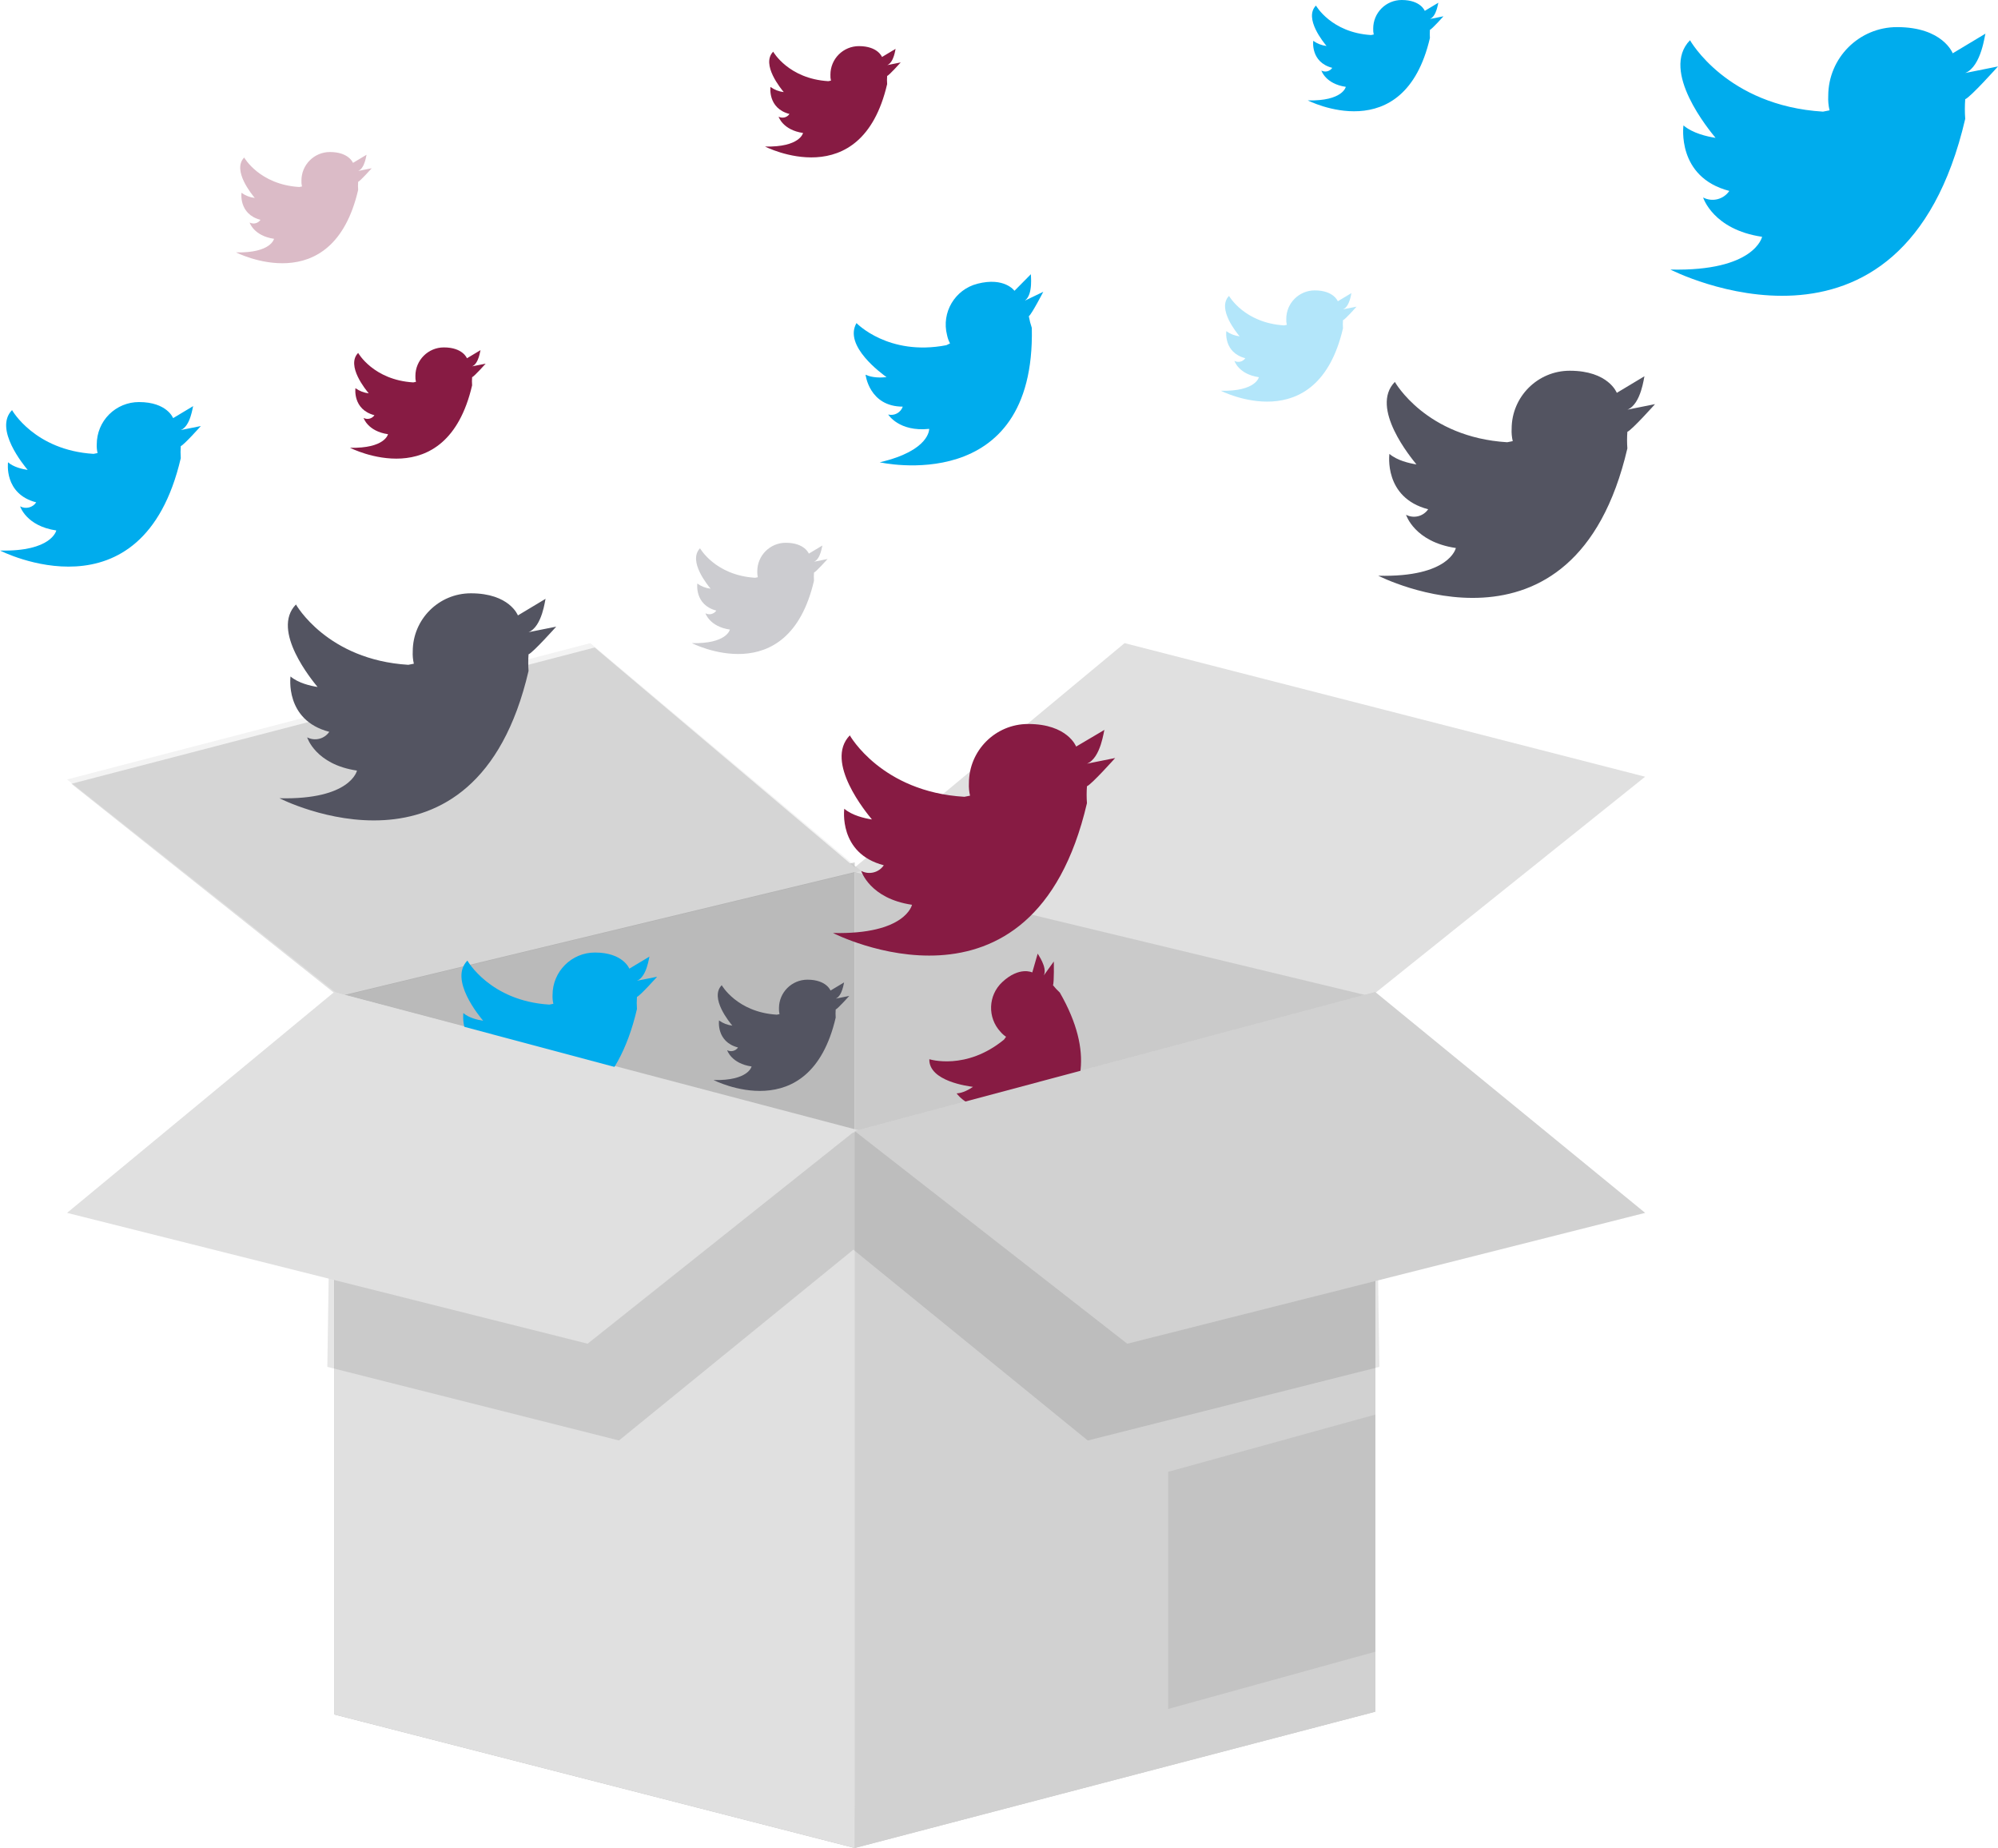
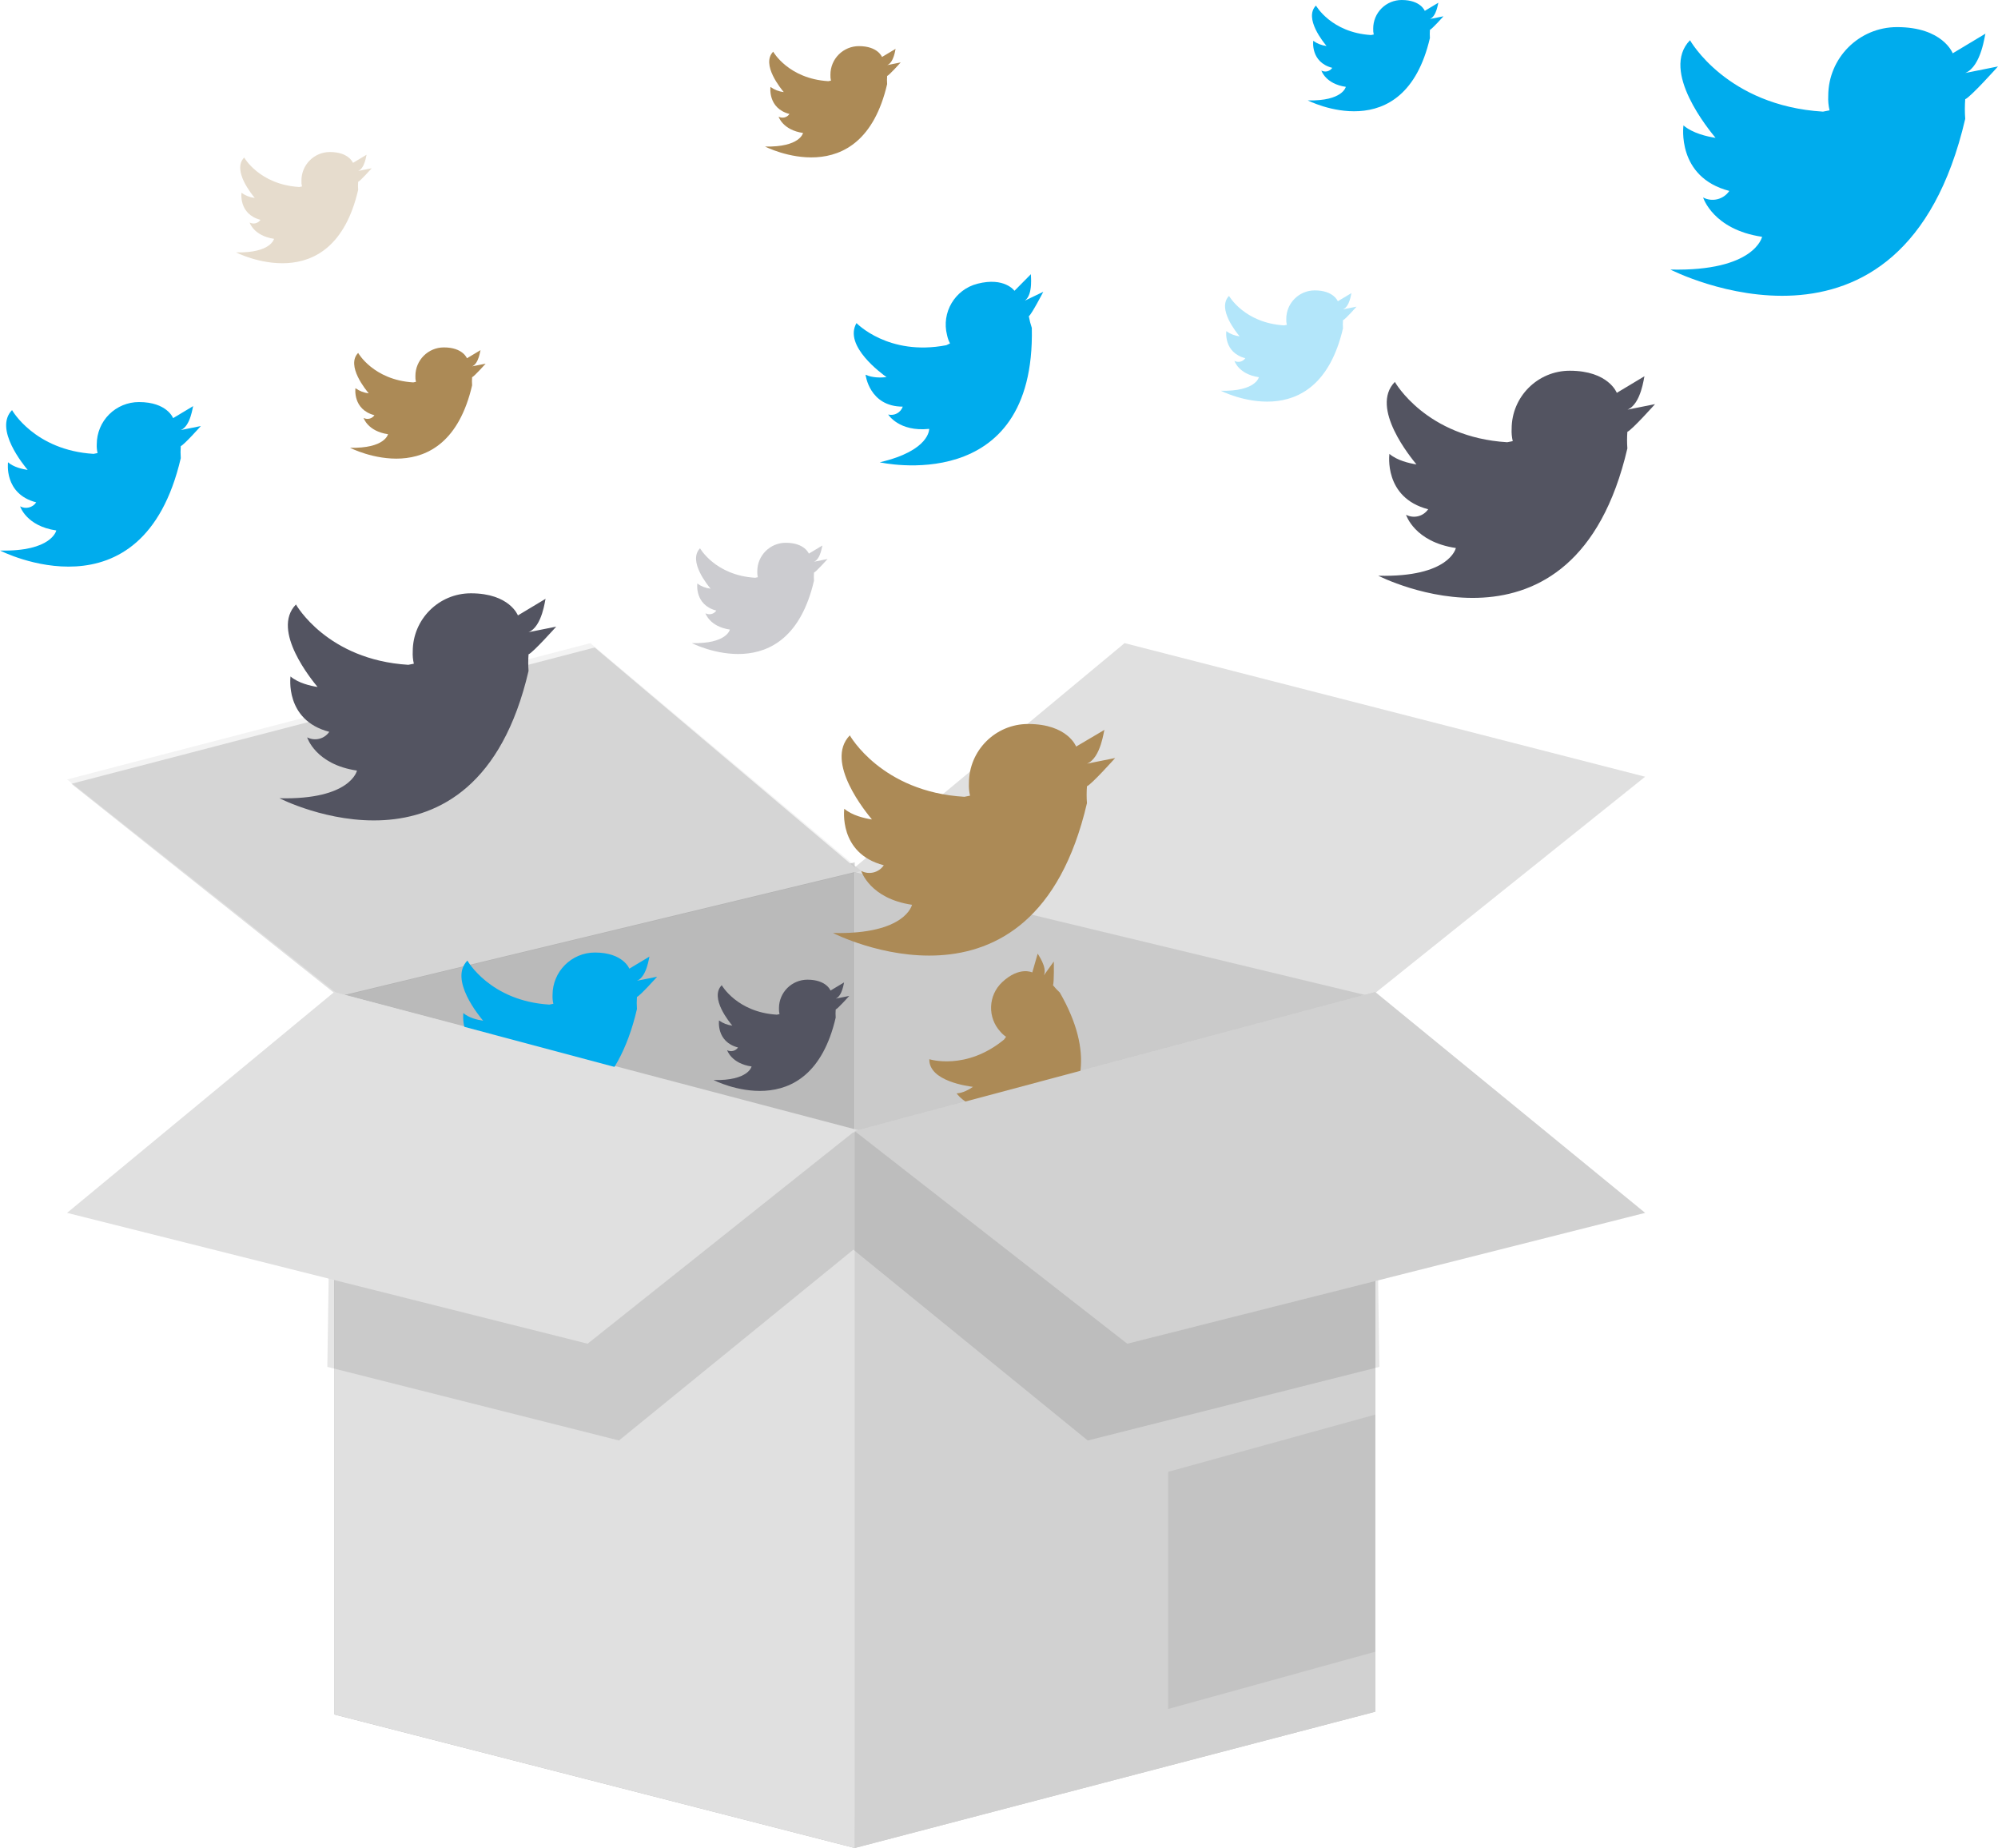
<svg xmlns="http://www.w3.org/2000/svg" id="5315dcf4-9ab7-45f5-a3d8-2e76525705db" data-name="Layer 1" width="813.15" height="752" viewBox="0 0 813.15 752">
  <polygon points="559.73 403.7 347.86 352.67 347.86 752 559.73 696.54 559.73 403.7" fill="#e0e0e0" />
  <polygon points="559.73 403.7 347.86 352.67 347.86 752 559.73 696.54 559.73 403.7" opacity="0.1" />
  <polygon points="135.99 403.7 347.86 352.67 347.86 752 135.99 697.65 135.99 403.7" fill="#e0e0e0" />
  <polygon points="135.99 401.93 347.86 350.91 347.86 752 135.99 697.65 135.99 401.93" opacity="0.17" />
  <polygon points="346.09 354.44 457.68 261.71 669.54 316.07 557.96 405.46 346.09 354.44" fill="#e0e0e0" />
  <polygon points="29.05 318.94 137.76 405.46 349.62 354.44 242.03 263.48 29.05 318.94" fill="#e0e0e0" />
  <polygon points="27.29 317.18 138.64 405.46 350.51 354.44 240.26 261.71 27.29 317.18" opacity="0.05" />
  <polygon points="135.99 403.7 135.99 697.65 347.86 752 350.72 460.27 135.99 403.7" fill="#e0e0e0" />
  <polygon points="559.73 696.54 347.86 752 347.86 460.27 559.73 403.7 559.73 696.54" fill="#e0e0e0" />
  <polygon points="559.73 696.54 347.86 752 347.86 460.27 559.73 403.7 559.73 696.54" opacity="0.07" />
  <polygon points="475.42 598.92 475.42 695.43 559.73 672.13 559.73 575.63 475.42 598.92" opacity="0.07" />
  <polygon points="133.22 556.22 251.91 586.17 347.31 508.52 347.31 460.82 135.44 407.58 133.22 556.22" opacity="0.1" />
  <polygon points="561.39 556.22 442.7 586.17 347.31 508.52 347.31 460.82 559.17 407.58 561.39 556.22" opacity="0.1" />
  <path d="M452.66,473.1l8.21-1.64s-6.9,7.72-8.21,8.21h0a33.05,33.05,0,0,0,0,4.93c-15.77,67.69-73.93,37.79-73.93,37.79,21.19.49,23-8.21,23-8.21-12.32-1.81-14.79-9.86-14.79-9.86a5.08,5.08,0,0,0,6.57-1.64c-13.31-3.45-11.5-16.43-11.5-16.43,2.3,2,5.91,2.79,8.05,3.12-1.48-1.81-14-16.76-6.41-24.48,0,0,9.2,16.43,33.35,17.91l1.64-.33a12.89,12.89,0,0,1-.33-3.61,17.25,17.25,0,0,1,17.25-17.25c11.5,0,14,6.57,14,6.57l8.21-4.93C457.59,463.24,456.77,471.46,452.66,473.1Z" transform="translate(-193.43 -74)" fill="#00aced" />
  <polygon points="135.99 403.7 27.29 493.55 239.15 546.79 347.86 460.27 135.99 403.7" fill="#e0e0e0" />
-   <path d="M618.25,470.91l4.06-5.65s.18,8.6-.34,9.65h0a27.47,27.47,0,0,0,2.79,3c28.77,50.08-23.53,64.86-23.53,64.86,13.16-11.71,9.33-18,9.33-18C602,530.62,596,527.12,596,527.12a4.22,4.22,0,0,0,3.06-4.72c-10,5.44-16.3-3.47-16.3-3.47,2.52-.1,5.18-1.65,6.66-2.66-1.92-.26-18-2.27-17.77-11.25,0,0,14.9,4.77,30.42-8l.81-1.13a10.71,10.71,0,0,1-2.25-2,14.33,14.33,0,0,1,.71-20.26c7-6.52,12.21-3.92,12.21-3.92l2.2-7.65C615.66,462.13,619.81,467.58,618.25,470.91Z" transform="translate(-193.43 -74)" fill="#871b43" />
+   <path d="M618.25,470.91l4.06-5.65s.18,8.6-.34,9.65h0a27.47,27.47,0,0,0,2.79,3c28.77,50.08-23.53,64.86-23.53,64.86,13.16-11.71,9.33-18,9.33-18C602,530.62,596,527.12,596,527.12a4.22,4.22,0,0,0,3.06-4.72c-10,5.44-16.3-3.47-16.3-3.47,2.52-.1,5.18-1.65,6.66-2.66-1.92-.26-18-2.27-17.77-11.25,0,0,14.9,4.77,30.42-8l.81-1.13a10.71,10.71,0,0,1-2.25-2,14.33,14.33,0,0,1,.71-20.26c7-6.52,12.21-3.92,12.21-3.92l2.2-7.65C615.66,462.13,619.81,467.58,618.25,470.91Z" transform="translate(-193.43 -74)" fill="#ac8a56" />
  <polygon points="559.73 403.7 669.54 493.55 458.78 546.79 347.86 460.27 559.73 403.7" fill="#e0e0e0" />
  <polygon points="559.73 403.7 669.54 493.55 458.78 546.79 347.86 460.27 559.73 403.7" opacity="0.07" />
  <path d="M610.52,196.35l7.51-3.61s-4.74,9.15-5.89,9.95h0a32.88,32.88,0,0,0,1.22,4.75c1.53,69.12-61.9,54.68-61.9,54.68,20.54-4.76,20.13-13.6,20.13-13.6-12.32,1.3-16.68-5.84-16.68-5.84a5,5,0,0,0,5.93-3.21c-13.68,0-15.14-13-15.14-13,2.7,1.33,6.39,1.23,8.53,1-1.87-1.38-17.6-12.7-12.22-22,0,0,12.93,13.56,36.56,9l1.5-.72a12.82,12.82,0,0,1-1.21-3.4,17.16,17.16,0,0,1,12.36-20.89c11.08-2.84,15.08,2.88,15.08,2.88l6.7-6.78C612.83,185.63,614.07,193.75,610.52,196.35Z" transform="translate(-193.43 -74)" fill="#00aced" />
  <path d="M267,249l8.17-1.63s-6.86,7.68-8.17,8.17h0a32.88,32.88,0,0,0,0,4.9c-15.69,67.33-73.54,37.59-73.54,37.59,21.08.49,22.88-8.17,22.88-8.17-12.26-1.8-14.71-9.81-14.71-9.81a5,5,0,0,0,6.54-1.63C194.9,275,196.7,262.12,196.7,262.12c2.29,2,5.88,2.78,8,3.11-1.47-1.8-13.89-16.67-6.37-24.35,0,0,9.15,16.34,33.18,17.81l1.63-.33a12.82,12.82,0,0,1-.33-3.6A17.16,17.16,0,0,1,250,237.61c11.44,0,13.89,6.54,13.89,6.54l8.17-4.9C271.87,239.24,271.06,247.41,267,249Z" transform="translate(-193.43 -74)" fill="#00aced" />
  <path d="M993.24,103.71l13.33-2.67s-11.2,12.53-13.33,13.33h0a53.64,53.64,0,0,0,0,8c-25.6,109.85-120,61.32-120,61.32,34.39.8,37.33-13.33,37.33-13.33-20-2.93-24-16-24-16a8.24,8.24,0,0,0,10.66-2.67c-21.6-5.6-18.66-26.66-18.66-26.66,3.73,3.2,9.6,4.53,13.06,5.07-2.4-2.93-22.66-27.2-10.4-39.73,0,0,14.93,26.66,54.12,29.06l2.67-.53a20.92,20.92,0,0,1-.53-5.87,28,28,0,0,1,28-28c18.66,0,22.66,10.66,22.66,10.66l13.33-8C1001.24,87.71,999.91,101,993.24,103.71Z" transform="translate(-193.43 -74)" fill="#00aced" />
  <path d="M775.38,81.73l5.52-1.1s-4.64,5.19-5.52,5.52h0a22.21,22.21,0,0,0,0,3.31c-10.6,45.5-49.69,25.4-49.69,25.4,14.25.33,15.46-5.52,15.46-5.52-8.28-1.21-9.94-6.63-9.94-6.63a3.41,3.41,0,0,0,4.42-1.1c-8.94-2.32-7.73-11-7.73-11a11.48,11.48,0,0,0,5.41,2.1c-1-1.21-9.39-11.26-4.31-16.45,0,0,6.18,11,22.42,12l1.1-.22a8.66,8.66,0,0,1-.22-2.43A11.59,11.59,0,0,1,763.9,74c7.73,0,9.39,4.42,9.39,4.42l5.52-3.31C778.69,75.1,778.14,80.63,775.38,81.73Z" transform="translate(-193.43 -74)" fill="#00aced" />
  <path d="M524.71,302.58l5.52-1.1s-4.64,5.19-5.52,5.52h0a22.21,22.21,0,0,0,0,3.31c-10.6,45.5-49.69,25.4-49.69,25.4,14.25.33,15.46-5.52,15.46-5.52-8.28-1.21-9.94-6.63-9.94-6.63a3.41,3.41,0,0,0,4.42-1.1c-8.94-2.32-7.73-11-7.73-11a11.48,11.48,0,0,0,5.41,2.1c-1-1.21-9.39-11.26-4.31-16.45,0,0,6.18,11,22.42,12l1.1-.22a8.66,8.66,0,0,1-.22-2.43,11.59,11.59,0,0,1,11.59-11.59c7.73,0,9.39,4.42,9.39,4.42l5.52-3.31C528,296,527.47,301.48,524.71,302.58Z" transform="translate(-193.43 -74)" fill="#535461" opacity="0.3" />
  <path d="M740,199.89l5.52-1.1S740.93,204,740,204.3h0a22.21,22.21,0,0,0,0,3.31c-10.6,45.5-49.69,25.4-49.69,25.4,14.25.33,15.46-5.52,15.46-5.52-8.28-1.21-9.94-6.63-9.94-6.63a3.41,3.41,0,0,0,4.42-1.1c-8.94-2.32-7.73-11-7.73-11a11.48,11.48,0,0,0,5.41,2.1c-1-1.21-9.39-11.26-4.31-16.45,0,0,6.18,11,22.42,12l1.1-.22a8.66,8.66,0,0,1-.22-2.43,11.59,11.59,0,0,1,11.59-11.59c7.73,0,9.39,4.42,9.39,4.42l5.52-3.31C743.36,193.26,742.8,198.78,740,199.89Z" transform="translate(-193.43 -74)" fill="#00aced" opacity="0.3" />
-   <path d="M635.8,384.76l11.48-2.3s-9.65,10.8-11.48,11.48h0a46.21,46.21,0,0,0,0,6.89c-22.05,94.63-103.36,52.83-103.36,52.83,29.63.69,32.16-11.48,32.16-11.48-17.23-2.53-20.67-13.78-20.67-13.78a7.1,7.1,0,0,0,9.19-2.3c-18.6-4.82-16.08-23-16.08-23,3.22,2.76,8.27,3.9,11.25,4.36-2.07-2.53-19.52-23.43-9-34.22,0,0,12.86,23,46.63,25l2.3-.46a18,18,0,0,1-.46-5.05,24.11,24.11,0,0,1,24.12-24.12c16.08,0,19.52,9.19,19.52,9.19L642.92,371C642.69,371,641.54,382.47,635.8,384.76Z" transform="translate(-193.43 -74)" fill="#871b43" />
-   <path d="M554.52,100.5,560,99.4s-4.64,5.19-5.52,5.52h0a22.21,22.21,0,0,0,0,3.31c-10.6,45.5-49.69,25.4-49.69,25.4,14.25.33,15.46-5.52,15.46-5.52-8.28-1.21-9.94-6.63-9.94-6.63a3.41,3.41,0,0,0,4.42-1.1c-8.94-2.32-7.73-11-7.73-11a11.48,11.48,0,0,0,5.41,2.1c-1-1.21-9.39-11.26-4.31-16.45,0,0,6.18,11,22.42,12l1.1-.22a8.66,8.66,0,0,1-.22-2.43A11.59,11.59,0,0,1,543,92.77c7.73,0,9.39,4.42,9.39,4.42l5.52-3.31C557.84,93.88,557.29,99.4,554.52,100.5Z" transform="translate(-193.43 -74)" fill="#871b43" />
-   <path d="M385.57,223.08l5.52-1.1s-4.64,5.19-5.52,5.52h0a22.21,22.21,0,0,0,0,3.31c-10.6,45.5-49.69,25.4-49.69,25.4,14.25.33,15.46-5.52,15.46-5.52-8.28-1.21-9.94-6.63-9.94-6.63a3.41,3.41,0,0,0,4.42-1.1c-8.94-2.32-7.73-11-7.73-11a11.48,11.48,0,0,0,5.41,2.1c-1-1.21-9.39-11.26-4.31-16.45,0,0,6.18,11,22.42,12l1.1-.22a8.66,8.66,0,0,1-.22-2.43,11.59,11.59,0,0,1,11.59-11.59c7.73,0,9.39,4.42,9.39,4.42l5.52-3.31C388.88,216.45,388.33,222,385.57,223.08Z" transform="translate(-193.43 -74)" fill="#871b43" />
-   <path d="M339.19,143.57l5.52-1.1s-4.64,5.19-5.52,5.52h0a22.21,22.21,0,0,0,0,3.31c-10.6,45.5-49.69,25.4-49.69,25.4,14.25.33,15.46-5.52,15.46-5.52-8.28-1.21-9.94-6.63-9.94-6.63a3.41,3.41,0,0,0,4.42-1.1c-8.94-2.32-7.73-11-7.73-11a11.48,11.48,0,0,0,5.41,2.1c-1-1.21-9.39-11.26-4.31-16.45,0,0,6.18,11,22.42,12l1.1-.22a8.66,8.66,0,0,1-.22-2.43,11.59,11.59,0,0,1,11.59-11.59c7.73,0,9.39,4.42,9.39,4.42l5.52-3.31C342.5,136.94,342,142.47,339.19,143.57Z" transform="translate(-193.43 -74)" fill="#871b43" opacity="0.3" />
+   <path d="M635.8,384.76l11.48-2.3s-9.65,10.8-11.48,11.48h0a46.21,46.21,0,0,0,0,6.89c-22.05,94.63-103.36,52.83-103.36,52.83,29.63.69,32.16-11.48,32.16-11.48-17.23-2.53-20.67-13.78-20.67-13.78a7.1,7.1,0,0,0,9.19-2.3c-18.6-4.82-16.08-23-16.08-23,3.22,2.76,8.27,3.9,11.25,4.36-2.07-2.53-19.52-23.43-9-34.22,0,0,12.86,23,46.63,25l2.3-.46a18,18,0,0,1-.46-5.05,24.11,24.11,0,0,1,24.12-24.12c16.08,0,19.52,9.19,19.52,9.19L642.92,371C642.69,371,641.54,382.47,635.8,384.76Z" transform="translate(-193.43 -74)" fill="#ac8a56" />
+   <path d="M554.52,100.5,560,99.4s-4.64,5.19-5.52,5.52h0a22.21,22.21,0,0,0,0,3.31c-10.6,45.5-49.69,25.4-49.69,25.4,14.25.33,15.46-5.52,15.46-5.52-8.28-1.21-9.94-6.63-9.94-6.63a3.41,3.41,0,0,0,4.42-1.1c-8.94-2.32-7.73-11-7.73-11a11.48,11.48,0,0,0,5.41,2.1c-1-1.21-9.39-11.26-4.31-16.45,0,0,6.18,11,22.42,12l1.1-.22a8.66,8.66,0,0,1-.22-2.43A11.59,11.59,0,0,1,543,92.77c7.73,0,9.39,4.42,9.39,4.42l5.52-3.31C557.84,93.88,557.29,99.4,554.52,100.5Z" transform="translate(-193.43 -74)" fill="#ac8a56" />
+   <path d="M385.57,223.08l5.52-1.1s-4.64,5.19-5.52,5.52h0a22.21,22.21,0,0,0,0,3.31c-10.6,45.5-49.69,25.4-49.69,25.4,14.25.33,15.46-5.52,15.46-5.52-8.28-1.21-9.94-6.63-9.94-6.63a3.41,3.41,0,0,0,4.42-1.1c-8.94-2.32-7.73-11-7.73-11a11.48,11.48,0,0,0,5.41,2.1c-1-1.21-9.39-11.26-4.31-16.45,0,0,6.18,11,22.42,12l1.1-.22a8.66,8.66,0,0,1-.22-2.43,11.59,11.59,0,0,1,11.59-11.59c7.73,0,9.39,4.42,9.39,4.42l5.52-3.31C388.88,216.45,388.33,222,385.57,223.08Z" transform="translate(-193.43 -74)" fill="#ac8a56" />
+   <path d="M339.19,143.57l5.52-1.1s-4.64,5.19-5.52,5.52h0a22.21,22.21,0,0,0,0,3.31c-10.6,45.5-49.69,25.4-49.69,25.4,14.25.33,15.46-5.52,15.46-5.52-8.28-1.21-9.94-6.63-9.94-6.63a3.41,3.41,0,0,0,4.42-1.1c-8.94-2.32-7.73-11-7.73-11a11.48,11.48,0,0,0,5.41,2.1c-1-1.21-9.39-11.26-4.31-16.45,0,0,6.18,11,22.42,12l1.1-.22a8.66,8.66,0,0,1-.22-2.43,11.59,11.59,0,0,1,11.59-11.59c7.73,0,9.39,4.42,9.39,4.42l5.52-3.31C342.5,136.94,342,142.47,339.19,143.57Z" transform="translate(-193.43 -74)" fill="#ac8a56" opacity="0.3" />
  <path d="M533.54,480.37l5.52-1.1s-4.64,5.19-5.52,5.52h0a22.21,22.21,0,0,0,0,3.31c-10.6,45.5-49.69,25.4-49.69,25.4,14.25.33,15.46-5.52,15.46-5.52-8.28-1.21-9.94-6.63-9.94-6.63a3.41,3.41,0,0,0,4.42-1.1c-8.94-2.32-7.73-11-7.73-11a11.48,11.48,0,0,0,5.41,2.1c-1-1.21-9.39-11.26-4.31-16.45,0,0,6.18,11,22.42,12l1.1-.22a8.66,8.66,0,0,1-.22-2.43,11.59,11.59,0,0,1,11.59-11.59c7.73,0,9.39,4.42,9.39,4.42l5.52-3.31C536.86,473.75,536.3,479.27,533.54,480.37Z" transform="translate(-193.43 -74)" fill="#535461" />
  <path d="M855.77,240.7,867,238.45s-9.46,10.59-11.26,11.26h0a45.32,45.32,0,0,0,0,6.76c-21.63,92.81-101.37,51.81-101.37,51.81C783.46,309,785.94,297,785.94,297c-16.9-2.48-20.27-13.52-20.27-13.52a7,7,0,0,0,9-2.25c-18.25-4.73-15.77-22.53-15.77-22.53,3.15,2.7,8.11,3.83,11,4.28-2-2.48-19.15-23-8.79-33.57,0,0,12.62,22.53,45.73,24.55l2.25-.45a17.67,17.67,0,0,1-.45-5,23.65,23.65,0,0,1,23.65-23.65c15.77,0,19.15,9,19.15,9l11.26-6.76C862.53,227.18,861.4,238.45,855.77,240.7Z" transform="translate(-193.43 -74)" fill="#535461" />
  <path d="M408.54,331.25,419.8,329s-9.46,10.59-11.26,11.26h0a45.32,45.32,0,0,0,0,6.76c-21.63,92.81-101.37,51.81-101.37,51.81,29.06.68,31.54-11.26,31.54-11.26-16.9-2.48-20.27-13.52-20.27-13.52a7,7,0,0,0,9-2.25c-18.25-4.73-15.77-22.53-15.77-22.53,3.15,2.7,8.11,3.83,11,4.28-2-2.48-19.15-23-8.79-33.57,0,0,12.62,22.53,45.73,24.55l2.25-.45a17.67,17.67,0,0,1-.45-5,23.65,23.65,0,0,1,23.65-23.65c15.77,0,19.15,9,19.15,9l11.26-6.76C415.3,317.73,414.17,329,408.54,331.25Z" transform="translate(-193.43 -74)" fill="#535461" />
</svg>
